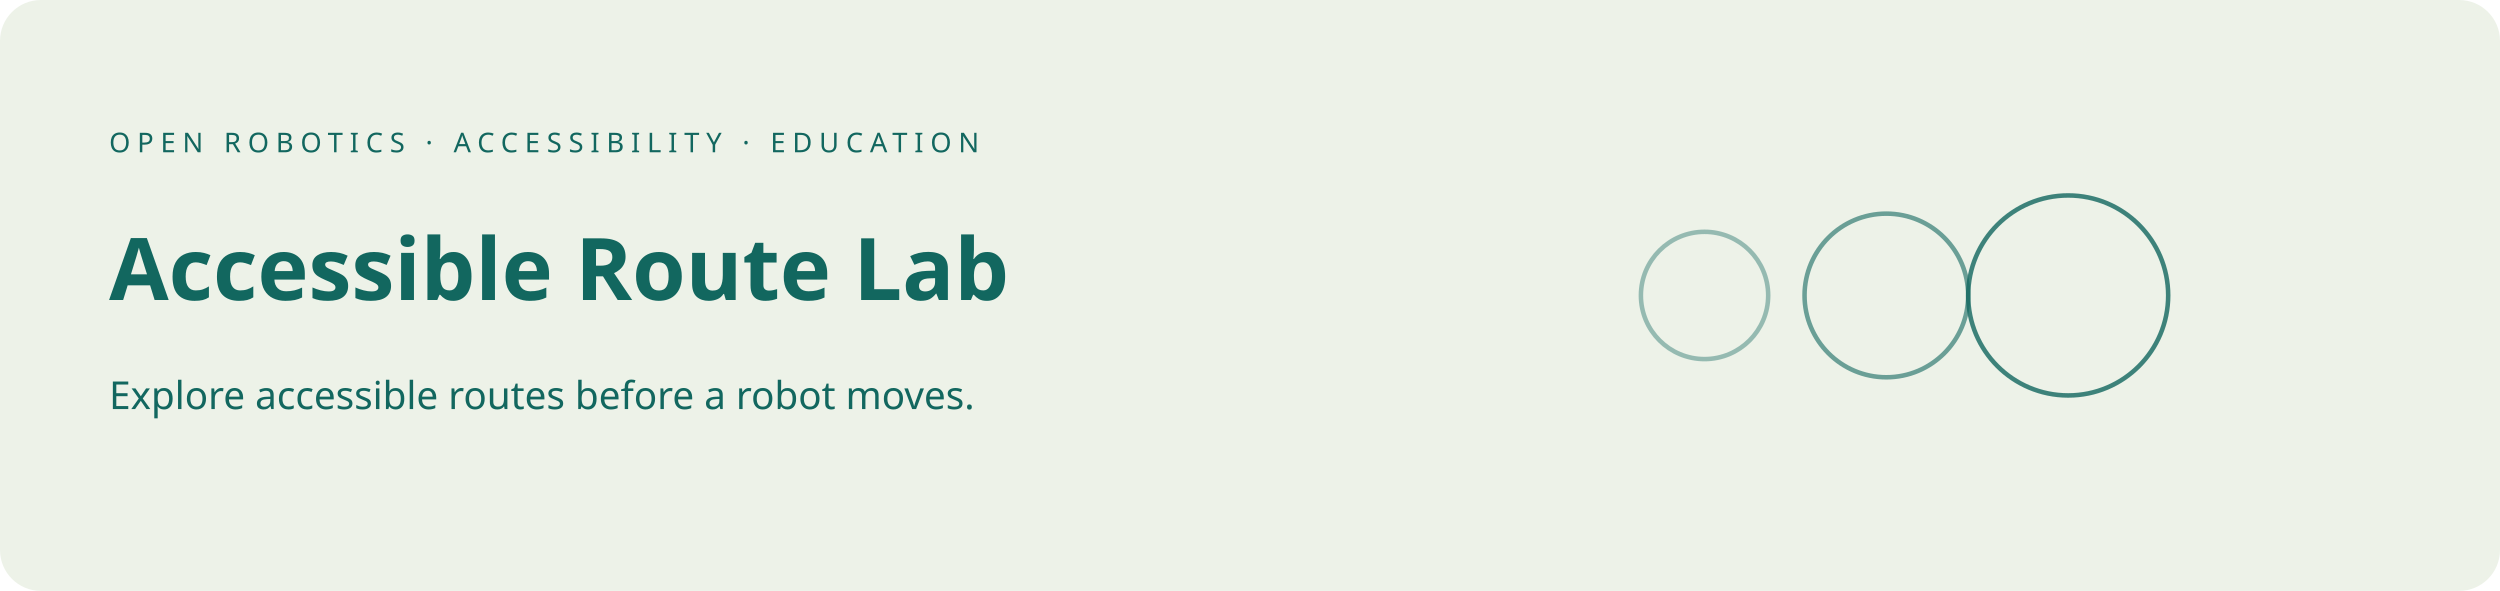
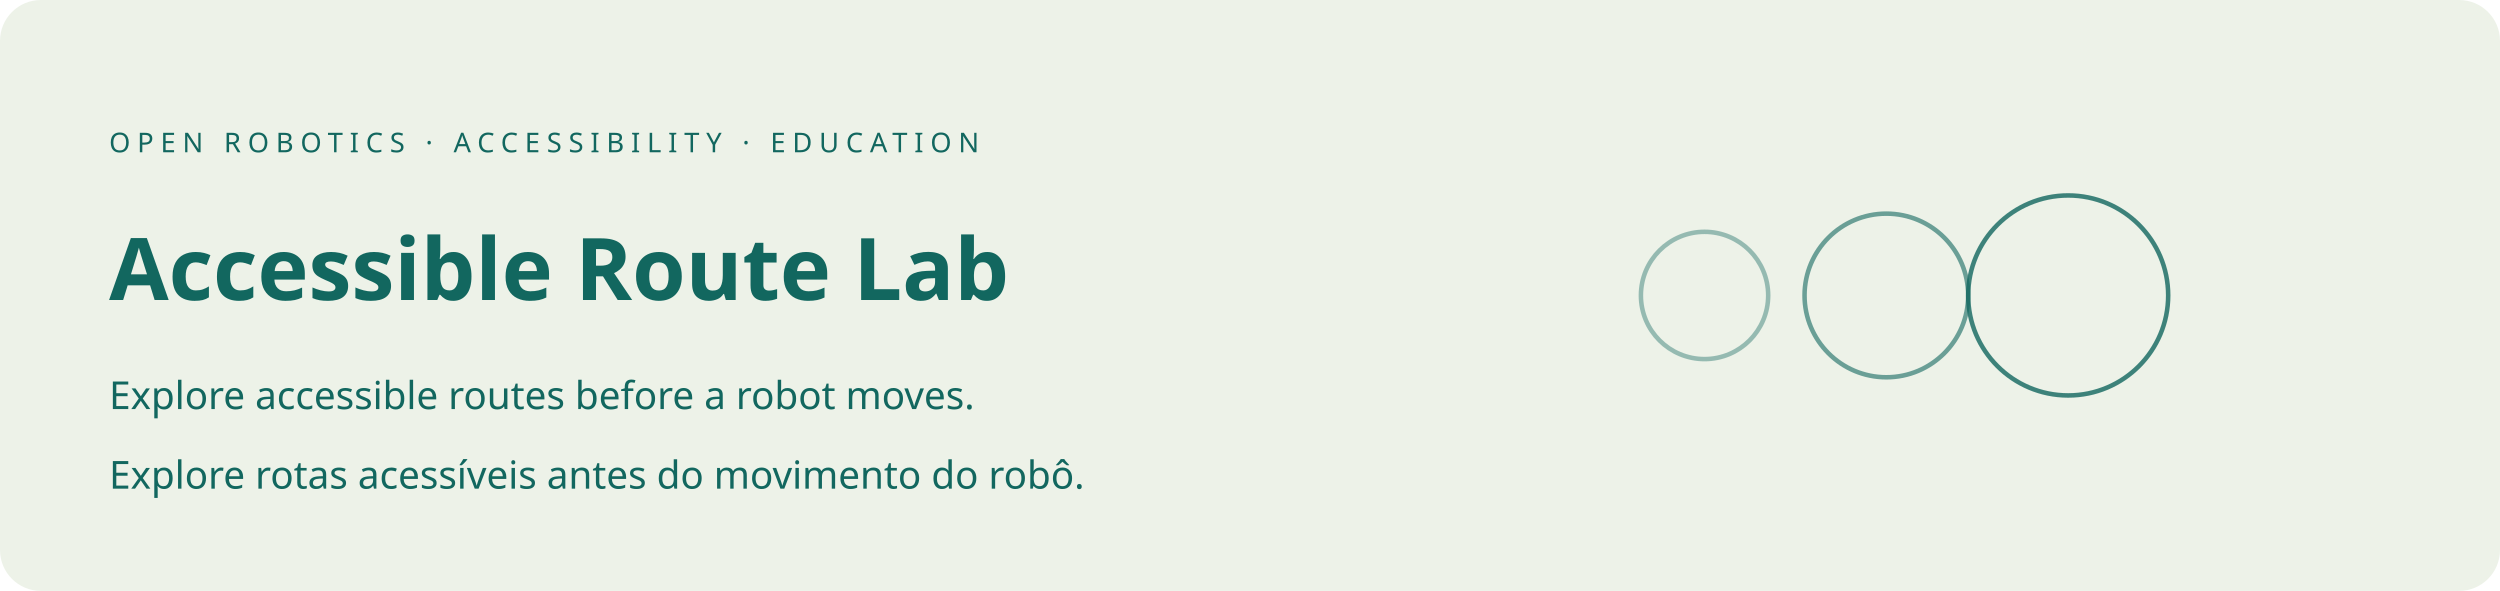
<svg xmlns="http://www.w3.org/2000/svg" width="1100" height="260" viewBox="0 0 1100 260">
  <rect width="1100" height="260" rx="18" fill="#edf2e8" />
  <text x="48" y="67" fill="#12675f" font-family="system-ui,sans-serif" font-size="12" letter-spacing="3">OPEN ROBOTICS · ACCESSIBILITY · EDUCATION</text>
  <text x="48" y="132" fill="#12675f" font-family="system-ui,sans-serif" font-size="38" font-weight="600">Accessible Route Lab</text>
  <text x="48" y="180" fill="#12675f" font-family="system-ui,sans-serif" font-size="17">Explore accessible routes before a robot moves.</text>
  <circle cx="750" cy="130" r="28" fill="none" stroke="#12675f" stroke-width="2" opacity="0.4" />
  <circle cx="830" cy="130" r="36" fill="none" stroke="#12675f" stroke-width="2" opacity="0.6" />
  <circle cx="910" cy="130" r="44" fill="none" stroke="#12675f" stroke-width="2" opacity="0.8" />
+   <text x="48" y="215" fill="#12675f" font-family="system-ui,sans-serif" font-size="17">Explore rotas acessíveis antes do movimento do robô.</text>
</svg>
